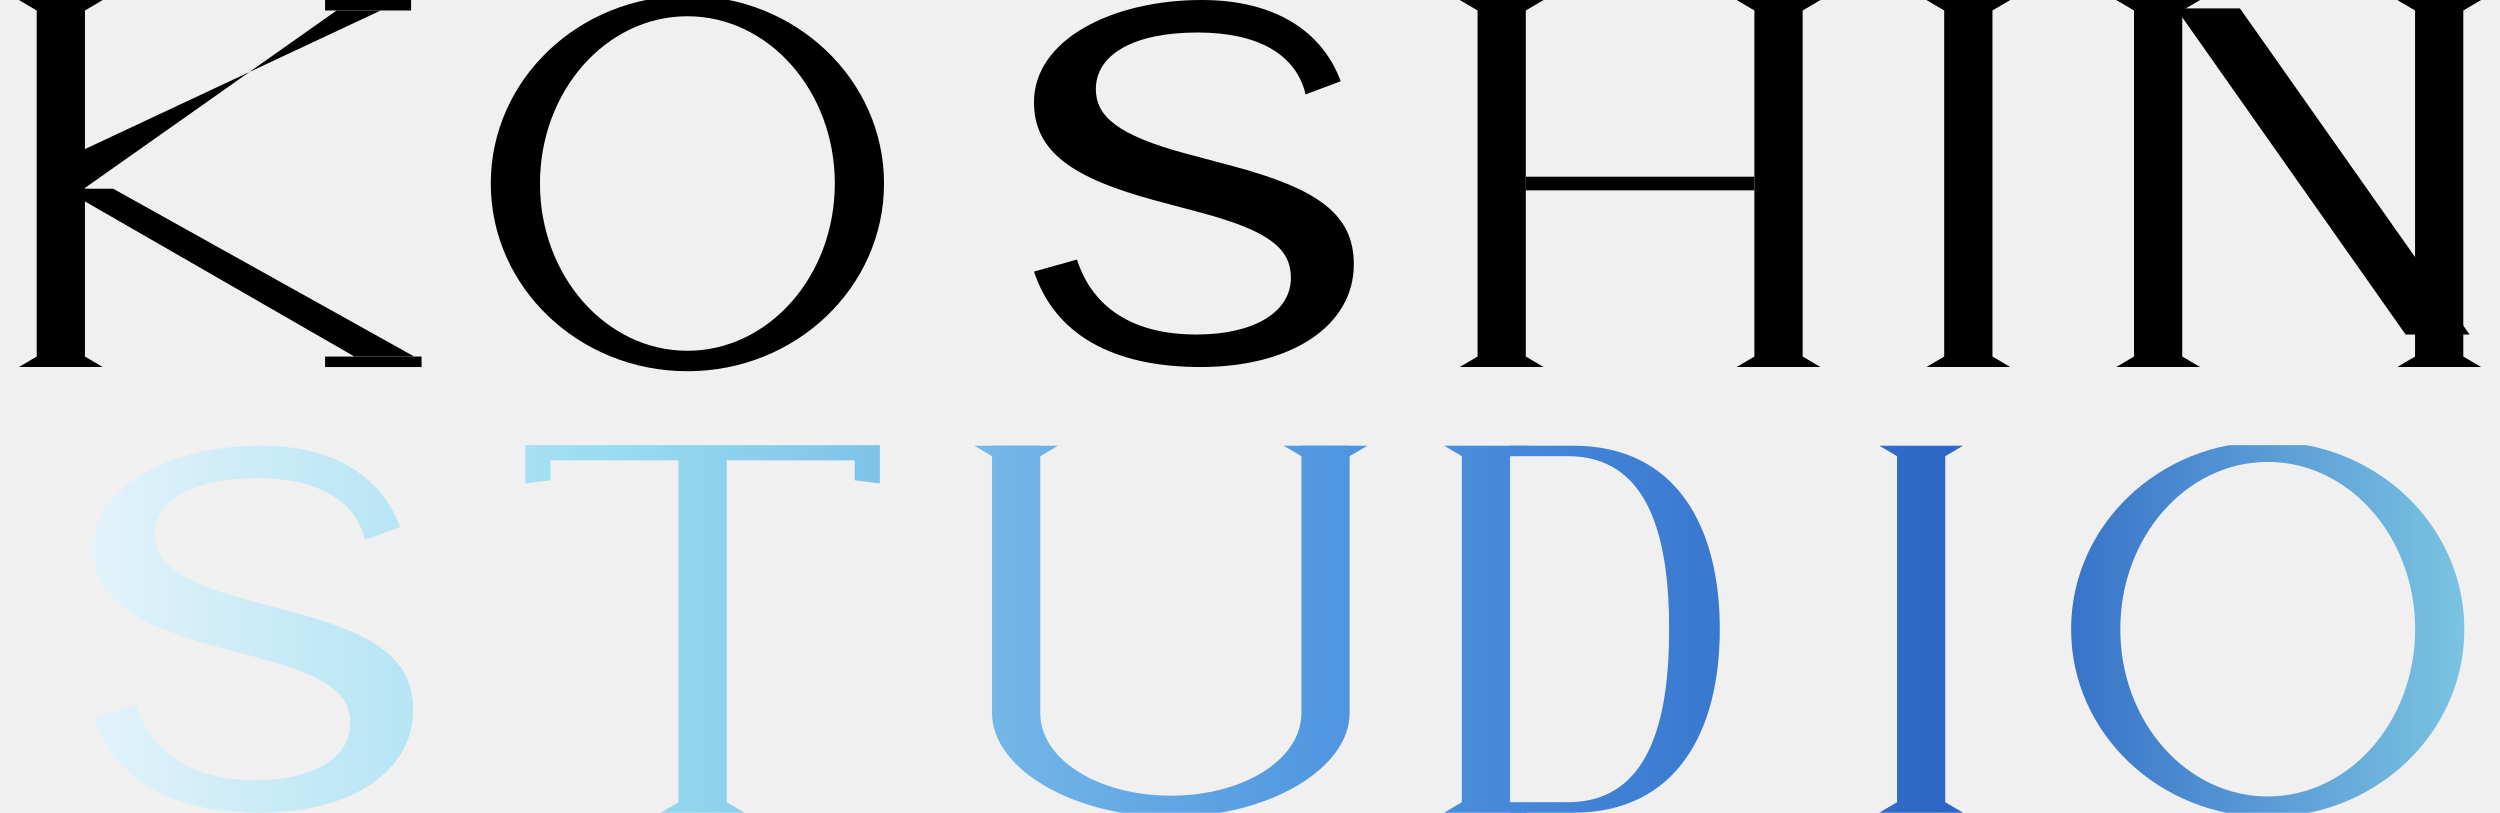
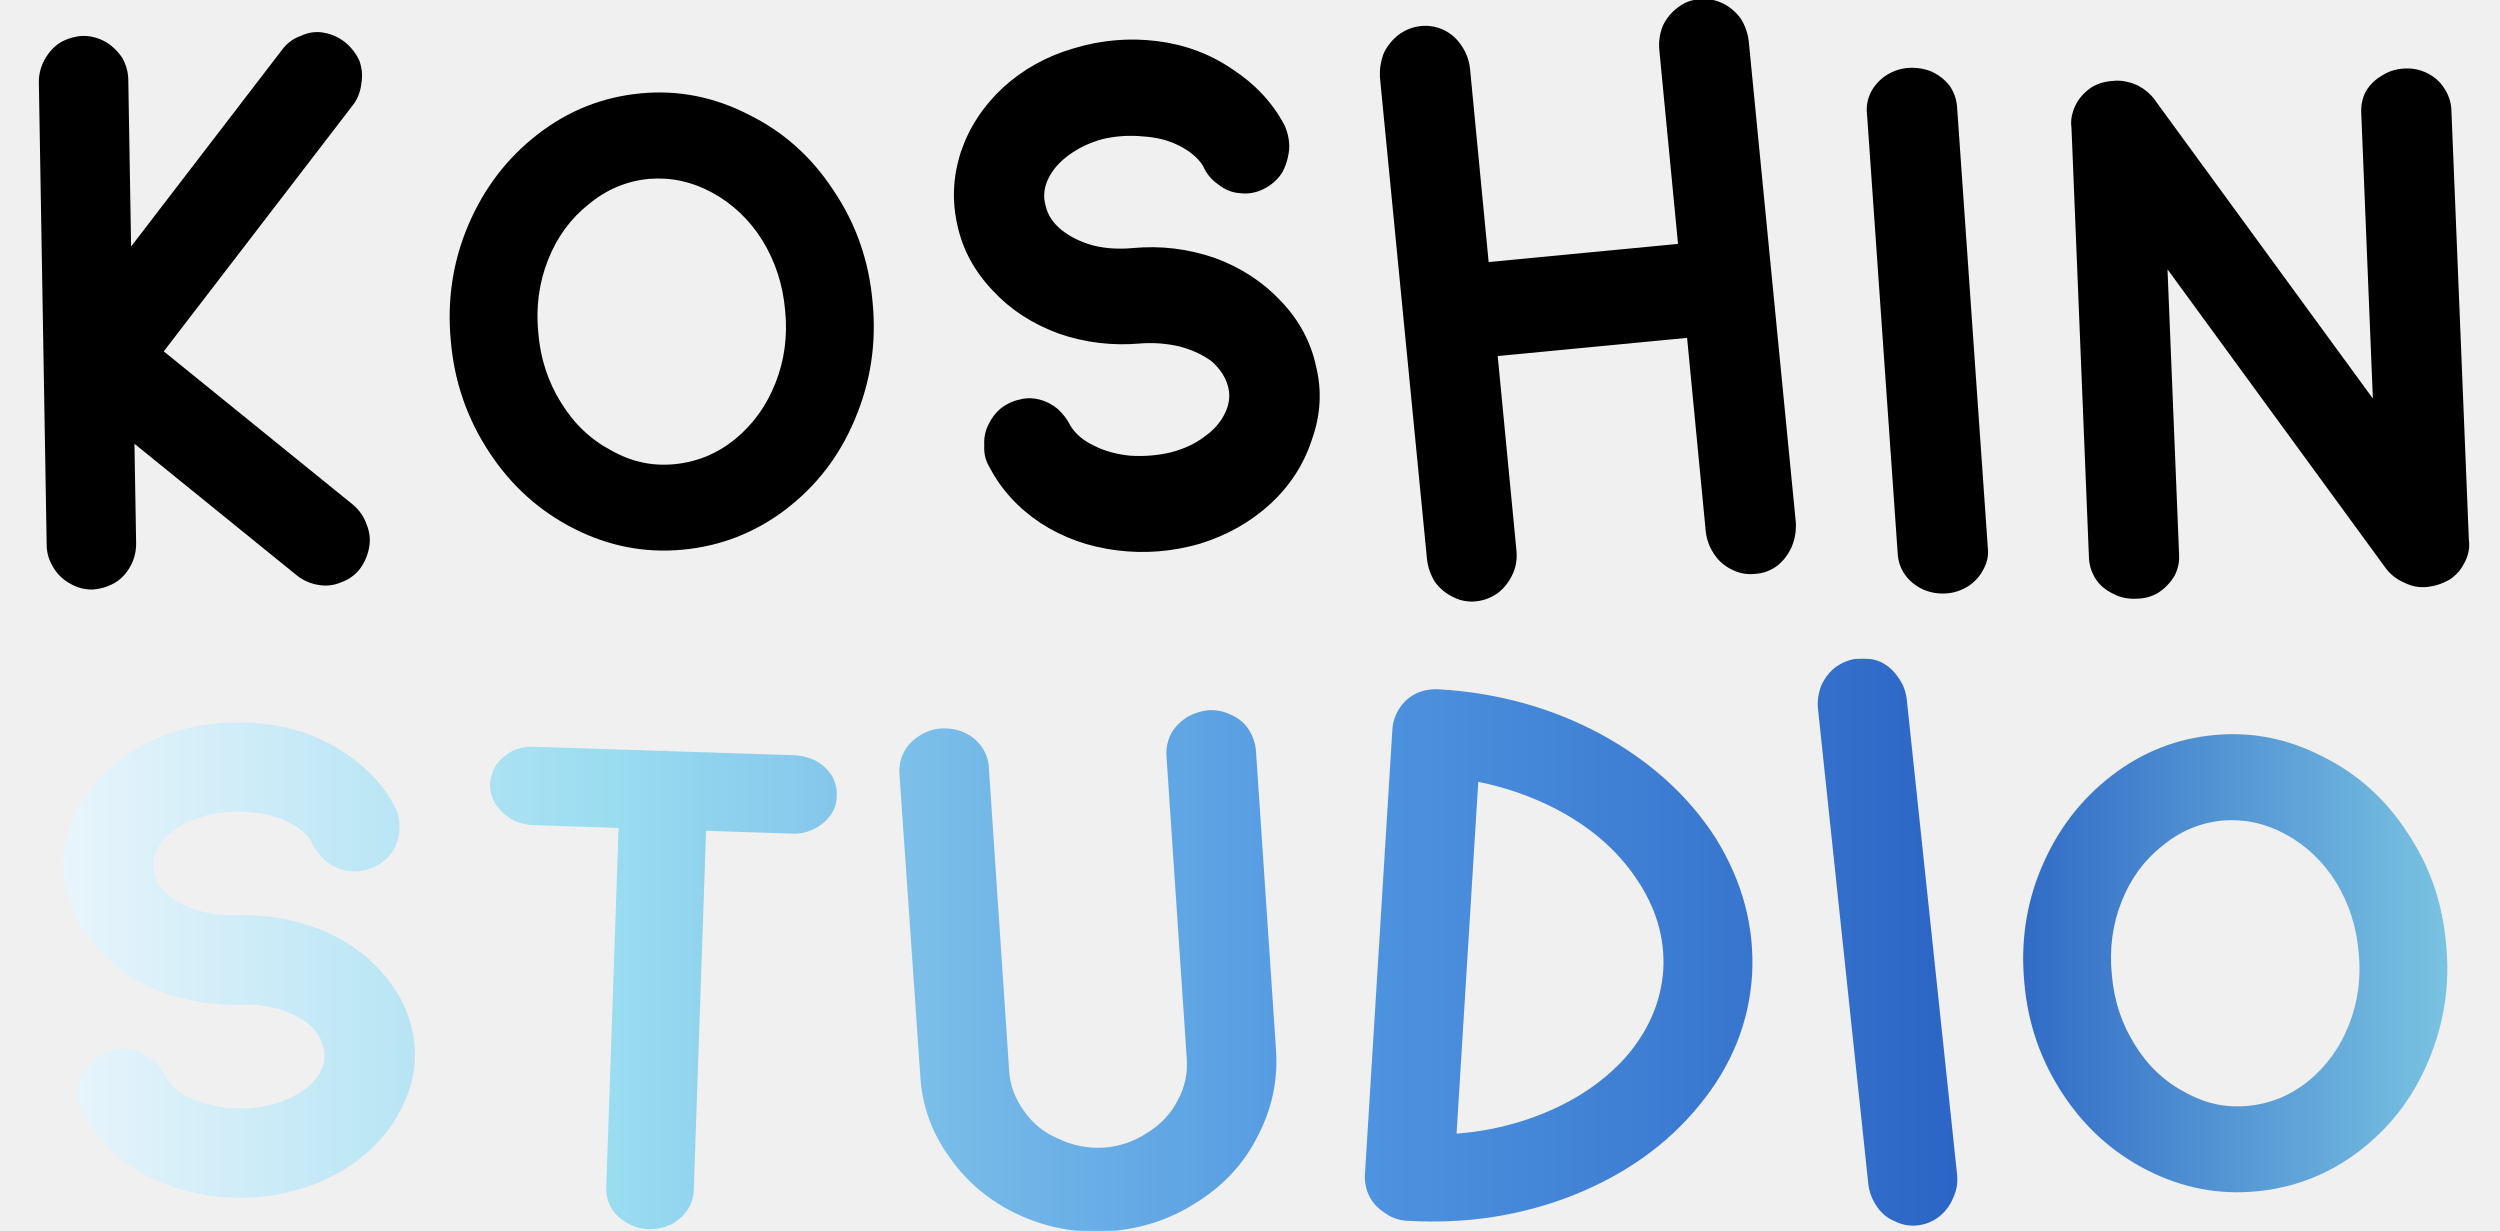
- <svg xmlns="http://www.w3.org/2000/svg" class="ks-logo" viewBox="0 0 4768 1550" role="img" aria-label="Koshin Studio" preserveAspectRatio="xMidYMid meet">
+ <svg xmlns="http://www.w3.org/2000/svg" class="ks-logo" viewBox="0 0 3829 1885" role="img" aria-label="Koshin Studio" preserveAspectRatio="xMidYMid meet">
  <defs>
-     <linearGradient id="ksGrad" gradientUnits="userSpaceOnUse" x1="28.0" y1="0" x2="4740.0" y2="0">
+     <linearGradient id="ksGrad" gradientUnits="userSpaceOnUse" x1="42" y1="0" x2="3787" y2="0">
      <stop offset="0%" stop-color="#eef6fc" />
      <stop offset="24%" stop-color="#9adcf0" />
      <stop offset="54%" stop-color="#4f95e0" />
      <stop offset="80%" stop-color="#2a63c4" />
      <stop offset="100%" stop-color="#7ec8e3" />
    </linearGradient>
-     <mask id="ksM0" maskUnits="userSpaceOnUse" x="0" y="0" width="4768" height="1550">
-       <g fill="#fff" transform="translate(0,1550) scale(1,-1)">
-         <g transform="translate(28.0,0)">
-           <path d="M735,545 C700,640 610,700 470,700 C300,700 150,625 150,505 C150,410 225,360 380,318 L470,294 C600,259 640,225 640,170 C640,105 570,62 460,62 C340,62 262,112 232,205 L150,182 C190,62 300,0 468,0 C640,0 760,78 760,196 C760,292 690,340 530,383 L440,407 C310,442 268,478 268,530 C268,596 340,638 462,638 C578,638 650,596 668,520 Z" />
+     <mask id="ksM0" maskUnits="userSpaceOnUse" x="0" y="0" width="3829" height="1884.959">
+       <g fill="#fff" stroke="#fff" stroke-width="3" stroke-linejoin="round" transform="translate(0,1884.959) scale(1,-1)">
+         <g transform="translate(42.0,69.71429)">
+           <path d="M564 574Q570 557 568 540Q566 522 555 508Q543 493 526 487Q509 480 492 483Q474 485 459 497Q445 508 438 524Q428 543 403 556Q380 568 349 572Q318 576 288 571Q257 565 233 551Q210 538 199 518Q188 499 193 479Q196 459 215 443Q234 428 262 419Q290 411 322 412Q340 412 355 404Q372 395 381 381Q391 365 392 347Q392 329 384 314Q375 298 359 288Q344 279 326 278Q261 276 202 299Q144 322 107 365Q68 408 59 459Q49 512 71 562Q94 613 141 649Q189 686 252 700Q315 713 378 703Q442 692 491 657Q540 623 564 574ZM322 412Q386 414 446 391Q504 368 542 325Q580 282 589 231Q599 178 576 128Q554 77 507 41Q459 4 396 -10Q333 -24 270 -13Q206 -2 156 32Q108 67 84 116Q78 130 79 145Q80 161 87 174Q95 187 108 195Q121 204 136 206Q151 209 166 204Q180 200 192 190Q203 180 210 166Q220 147 245 134Q269 122 299 118Q330 114 361 119Q392 125 414 138Q438 152 449 171Q460 191 455 210Q451 230 433 247Q414 262 386 271Q357 279 326 278Q308 278 292 286Q276 294 267 310Q257 325 257 343Q256 361 265 377Q273 392 288 402Q304 411 322 412Z" />
        </g>
      </g>
    </mask>
-     <mask id="ksM1" maskUnits="userSpaceOnUse" x="0" y="0" width="4768" height="1550">
-       <g fill="#fff" transform="translate(0,1550) scale(1,-1)">
-         <g transform="translate(954.0,0)">
-           <path d="M340,674 L432,674 L432,20 L340,20 Z M306,0 L466,0 L432,20 L340,20 Z" />
-           <path d="M48,701.95 L724,701.95 L724,672.05 L48,672.05 Z" />
-           <path d="M48,674 L96,674 L96,634 L48,628 Z" />
-           <path d="M676,674 L724,674 L724,628 L676,634 Z" />
+     <mask id="ksM1" maskUnits="userSpaceOnUse" x="0" y="0" width="3829" height="1884.959">
+       <g fill="#fff" stroke="#fff" stroke-width="3" stroke-linejoin="round" transform="translate(0,1884.959) scale(1,-1)">
+         <g transform="translate(710.0,69.71429)">
+           <path d="M110 670 507 657Q525 656 540 648Q554 640 563 626Q571 612 570 596Q570 580 561 568Q551 554 536 547Q521 539 503 540L106 553Q88 554 74 562Q59 571 50 585Q42 598 42 614Q43 630 52 644Q61 656 76 664Q92 671 110 670ZM220 -5 241 607Q242 623 251 637Q260 650 276 657Q291 664 308 664Q326 663 341 655Q356 646 364 633Q372 619 372 603L351 -9Q350 -25 341 -38Q332 -51 317 -59Q301 -66 284 -66Q266 -65 252 -57Q236 -48 228 -35Q220 -21 220 -5Z" />
        </g>
      </g>
    </mask>
-     <mask id="ksM2" maskUnits="userSpaceOnUse" x="0" y="0" width="4768" height="1550">
-       <g fill="#fff" transform="translate(0,1550) scale(1,-1)">
-         <g transform="translate(1822.0,0)">
-           <path d="M70,700 L162,700 L162,190 L70,190 Z M660,700 L752,700 L752,190 L660,190 Z M70,190 C70,85.063 222.666,-8 411.0,-8 C599.334,-8 752,85.063 752,190 L660,190 C660,100.859 548.523,32.5 411.0,32.5 C273.477,32.5 162,100.859 162,190 Z" />
-           <path d="M36,700 L196,700 L162,680 L70,680 Z" />
-           <path d="M626,700 L786,700 L752,680 L660,680 Z" />
+     <mask id="ksM2" maskUnits="userSpaceOnUse" x="0" y="0" width="3829" height="1884.959">
+       <g fill="#fff" stroke="#fff" stroke-width="3" stroke-linejoin="round" transform="translate(0,1884.959) scale(1,-1)">
+         <g transform="translate(1342.0,69.71429)">
+           <path d="M171 640 202 177 69 168 37 631Q36 648 44 663Q52 678 67 687Q82 697 100 698Q118 699 134 692Q150 685 160 671Q170 657 171 640ZM580 667 611 205 477 196 446 658Q445 675 453 691Q461 705 476 715Q491 724 509 726Q527 727 543 719Q559 712 568 699Q578 684 580 667ZM69 168 202 176Q204 142 225 113Q245 84 278 70Q311 54 349 56Q386 59 416 79Q447 98 463 129Q480 160 477 195L611 204Q615 136 582 74Q551 13 490 -25Q430 -64 356 -69Q284 -74 219 -44Q154 -14 114 43Q73 99 69 168Z" />
        </g>
      </g>
    </mask>
-     <mask id="ksM3" maskUnits="userSpaceOnUse" x="0" y="0" width="4768" height="1550">
-       <g fill="#fff" transform="translate(0,1550) scale(1,-1)">
-         <g transform="translate(2718.0,0)">
-           <path d="M36,700 L196,700 L162,680 L70,680 Z M70,680 L162,680 L162,20 L70,20 Z M36,0 L196,0 L162,20 L70,20 Z" />
-           <path d="M162,700 L282,700 C480.828,700 562,543.305 562,350.0 C562,156.695 480.828,0 282,0 L162,0 L162,20 L272,20 C425.098,20 465.4,171.055 465.4,350.0 C465.4,528.945 425.098,680 272,680 L162,680 Z" />
+     <mask id="ksM3" maskUnits="userSpaceOnUse" x="0" y="0" width="3829" height="1884.959">
+       <g fill="#fff" stroke="#fff" stroke-width="3" stroke-linejoin="round" transform="translate(0,1884.959) scale(1,-1)">
+         <g transform="translate(2044.0,69.71429)">
+           <path d="M48 16 90 697Q91 715 101 730Q110 744 126 752Q142 759 160 758Q178 757 193 748Q208 738 216 723Q224 707 223 689L181 8Q180 -9 171 -23Q161 -38 145 -46Q129 -54 111 -53Q93 -52 79 -42Q63 -32 55 -17Q47 -1 48 16ZM160 758Q295 750 408 689Q521 627 583 530Q644 431 638 322Q631 213 558 124Q485 34 365 -14Q246 -61 111 -53L119 77Q218 71 306 103Q393 135 447 195Q500 256 505 330Q509 404 463 471Q418 538 335 580Q251 622 152 628Z" />
        </g>
      </g>
    </mask>
-     <mask id="ksM4" maskUnits="userSpaceOnUse" x="0" y="0" width="4768" height="1550">
-       <g fill="#fff" transform="translate(0,1550) scale(1,-1)">
-         <g transform="translate(3514.0,0)">
-           <path d="M70,700 L230,700 L196,680 L104,680 Z M104,680 L196,680 L196,20 L104,20 Z M70,0 L230,0 L196,20 L104,20 Z" />
+     <mask id="ksM4" maskUnits="userSpaceOnUse" x="0" y="0" width="3829" height="1884.959">
+       <g fill="#fff" stroke="#fff" stroke-width="3" stroke-linejoin="round" transform="translate(0,1884.959) scale(1,-1)">
+         <g transform="translate(2757.0,69.71429)">
+           <path d="M106 2 29 729Q27 747 34 765Q42 782 55 792Q70 803 88 805Q106 807 123 800Q139 792 149 777Q160 762 162 743L239 16Q241 -2 233 -19Q226 -36 212 -47Q198 -58 180 -60Q162 -62 146 -54Q129 -47 119 -32Q108 -16 106 2Z" />
        </g>
      </g>
    </mask>
-     <mask id="ksM5" maskUnits="userSpaceOnUse" x="0" y="0" width="4768" height="1550">
-       <g fill="#fff" transform="translate(0,1550) scale(1,-1)">
-         <g transform="translate(3910.0,0)">
-           <path d="M415,708.0 C622.112,708.0 790,547.723 790,350.0 C790,152.277 622.112,-8.0 415,-8.0 C207.887,-8.0 40,152.277 40,350.0 C40,547.723 207.887,708.0 415,708.0 Z M415,669.0 C259.715,669.0 133.84,526.184 133.84,350.0 C133.84,173.816 259.715,31.0 415,31.0 C570.285,31.0 696.16,173.816 696.16,350.0 C696.16,526.184 570.285,669.0 415,669.0 Z" />
+     <mask id="ksM5" maskUnits="userSpaceOnUse" x="0" y="0" width="3829" height="1884.959">
+       <g fill="#fff" stroke="#fff" stroke-width="3" stroke-linejoin="round" transform="translate(0,1884.959) scale(1,-1)">
+         <g transform="translate(3061.0,69.71429)">
+           <path d="M684 369Q693 276 657 191Q622 107 551 53Q481 0 394 -8Q308 -16 229 24Q150 64 100 140Q49 217 41 310Q32 404 68 488Q104 572 174 626Q244 680 331 688Q417 696 496 655Q575 616 625 539Q676 463 684 369ZM553 357Q548 416 518 465Q488 513 440 539Q394 564 343 560Q291 555 250 521Q208 488 187 435Q166 382 172 322Q177 263 207 215Q237 166 285 141Q331 115 382 120Q434 125 475 158Q517 192 538 245Q559 298 553 357Z" />
        </g>
      </g>
    </mask>
  </defs>
-   <g class="ks-l1" fill="currentColor" transform="translate(0,1550) scale(1,-1)">
-     <g transform="translate(0.0,850)">
-       <g class="ks-ch" transform="translate(0,0)">
-         <path d="M36,700 L196,700 L162,680 L70,680 Z M70,680 L162,680 L162,20 L70,20 Z M36,0 L196,0 L162,20 L70,20 Z" />
-         <path d="M120,396.0 L726,680 L642,680 L120,312.0 Z" />
-         <path d="M120,340.0 L216,340.0 L790,20 L676,20 Z" />
-         <path d="M620,700 L784,700 L784,680 L620,680 Z" />
-         <path d="M620,0 L804,0 L804,20 L620,20 Z" />
+   <g class="ks-l1" fill="currentColor" stroke="currentColor" stroke-width="3" stroke-linejoin="round" transform="translate(0,1885) scale(1,-1)">
+     <g transform="translate(0.0,1052.559)">
+       <g transform="translate(0,0)">
+         <g class="ks-ch" data-box="61 51 504 851">
+           <path d="M73 -2 61 707Q61 725 70 741Q79 757 93 766Q109 775 127 776Q145 776 161 767Q176 758 186 743Q195 727 195 709L207 0Q207 -18 199 -33Q190 -50 175 -59Q159 -68 141 -69Q123 -69 108 -60Q92 -51 83 -36Q73 -20 73 -2ZM103 325 433 755Q444 770 461 776Q478 784 495 781Q513 778 527 767Q541 756 549 739Q555 722 552 705Q550 686 539 672L208 241Q197 227 180 221Q164 213 146 216Q128 219 114 230Q100 241 94 258Q86 275 89 292Q92 310 103 325ZM197 336 540 58Q554 46 560 29Q567 12 564 -5Q561 -23 550 -38Q539 -52 522 -58Q506 -65 488 -62Q470 -59 456 -48L113 230Q100 242 93 259Q86 276 89 293Q92 311 104 326Q114 340 131 346Q148 353 165 350Q183 347 197 336Z" />
+         </g>
      </g>
-       <g class="ks-ch" transform="translate(896,0)">
-         <path d="M415,708.0 C622.112,708.0 790,547.723 790,350.0 C790,152.277 622.112,-8.0 415,-8.0 C207.887,-8.0 40,152.277 40,350.0 C40,547.723 207.887,708.0 415,708.0 Z M415,669.0 C259.715,669.0 133.84,526.184 133.84,350.0 C133.84,173.816 259.715,31.0 415,31.0 C570.285,31.0 696.16,173.816 696.16,350.0 C696.16,526.184 570.285,669.0 415,669.0 Z" />
+       <g transform="translate(651,0)">
+         <g class="ks-ch" data-box="690 143 647 699">
+           <path d="M684 369Q693 276 657 191Q622 107 551 53Q481 0 394 -8Q308 -16 229 24Q150 64 100 140Q49 217 41 310Q32 404 68 488Q104 572 174 626Q244 680 331 688Q417 696 496 655Q575 616 625 539Q676 463 684 369ZM553 357Q548 416 518 465Q488 513 440 539Q394 564 343 560Q291 555 250 521Q208 488 187 435Q166 382 172 322Q177 263 207 215Q237 166 285 141Q331 115 382 120Q434 125 475 158Q517 192 538 245Q559 298 553 357Z" />
+         </g>
      </g>
-       <g class="ks-ch" transform="translate(1822,0)">
-         <path d="M735,545 C700,640 610,700 470,700 C300,700 150,625 150,505 C150,410 225,360 380,318 L470,294 C600,259 640,225 640,170 C640,105 570,62 460,62 C340,62 262,112 232,205 L150,182 C190,62 300,0 468,0 C640,0 760,78 760,196 C760,292 690,340 530,383 L440,407 C310,442 268,478 268,530 C268,596 340,638 462,638 C578,638 650,596 668,520 Z" />
+       <g transform="translate(1417,0)">
+         <g class="ks-ch" data-box="1463 62 557 782">
+           <path d="M549 640Q557 622 556 604Q554 584 545 568Q534 552 517 544Q501 536 483 538Q465 539 450 551Q434 562 427 579Q415 598 389 611Q365 623 334 625Q302 628 272 621Q242 613 219 596Q197 580 187 559Q177 538 183 517Q188 495 208 479Q228 463 257 455Q285 448 318 451Q336 453 352 445Q369 436 379 421Q390 405 392 386Q393 366 386 349Q378 331 363 320Q349 309 331 308Q265 302 205 323Q145 345 105 388Q63 432 51 487Q38 543 56 599Q75 655 120 697Q166 739 228 757Q291 776 355 768Q419 760 470 725Q522 691 549 640ZM318 451Q382 457 443 436Q503 414 544 370Q585 327 597 272Q611 216 591 160Q573 104 528 62Q482 20 420 1Q357 -17 294 -9Q229 -1 177 33Q126 67 99 119Q91 133 92 150Q91 167 98 181Q105 196 117 206Q130 216 145 219Q159 223 175 219Q190 215 202 205Q214 194 221 180Q233 160 259 148Q283 136 314 133Q346 131 376 138Q407 146 428 162Q451 178 461 200Q471 221 465 242Q459 263 440 280Q420 295 391 303Q362 310 331 308Q313 306 295 314Q279 322 269 339Q258 354 257 373Q255 392 262 410Q270 427 284 438Q299 449 318 451Z" />
+         </g>
      </g>
-       <g class="ks-ch" transform="translate(2748,0)">
-         <path d="M36,700 L196,700 L162,680 L70,680 Z M70,680 L162,680 L162,20 L70,20 Z M36,0 L196,0 L162,20 L70,20 Z" />
-         <path d="M564,700 L724,700 L690,680 L598,680 Z M598,680 L690,680 L690,20 L598,20 Z M564,0 L724,0 L690,20 L598,20 Z" />
-         <path d="M162,363.0 L598,363.0 L598,337.0 L162,337.0 Z" />
+       <g transform="translate(2085,0)">
+         <g class="ks-ch" data-box="2115 -0 634 920">
+           <path d="M102 -23 30 714Q29 733 36 751Q44 767 58 778Q73 789 91 791Q109 793 126 785Q142 777 152 762Q163 746 165 727L236 -10Q238 -29 231 -45Q223 -63 209 -74Q194 -85 176 -87Q158 -89 142 -81Q125 -73 114 -58Q104 -42 102 -23ZM529 19 458 755Q456 774 463 792Q471 809 486 820Q500 831 518 832Q536 834 553 826Q569 818 580 803Q590 787 592 768L664 32Q665 13 658 -4Q650 -22 636 -33Q621 -44 603 -45Q585 -47 569 -39Q552 -31 542 -16Q531 0 529 19ZM127 423 554 464Q572 466 589 458Q605 450 615 435Q626 419 628 400Q630 381 622 364Q615 347 601 336Q586 325 567 323L140 282Q122 280 106 288Q89 296 79 312Q68 327 66 346Q64 365 72 382Q79 399 93 410Q108 421 127 423Z" />
+         </g>
      </g>
-       <g class="ks-ch" transform="translate(3604,0)">
-         <path d="M70,700 L230,700 L196,680 L104,680 Z M104,680 L196,680 L196,20 L104,20 Z M70,0 L230,0 L196,20 L104,20 Z" />
+       <g transform="translate(2818,0)">
+         <g class="ks-ch" data-box="2861 105 183 802">
+           <path d="M90 -15 43 658Q41 675 49 691Q57 706 72 716Q88 726 106 727Q124 728 141 721Q157 713 167 700Q177 685 178 668L225 -6Q227 -23 219 -38Q211 -54 196 -64Q180 -74 162 -75Q144 -76 128 -69Q111 -61 101 -47Q91 -33 90 -15Z" />
+         </g>
      </g>
-       <g class="ks-ch" transform="translate(4000,0)">
-         <path d="M36,700 L196,700 L162,680 L70,680 Z M70,680 L162,680 L162,20 L70,20 Z M36,0 L196,0 L162,20 L70,20 Z" />
-         <path d="M572,700 L732,700 L698,680 L606,680 Z M606,680 L698,680 L698,20 L606,20 Z M572,0 L732,0 L698,20 L606,20 Z" />
-         <path d="M150,684 L272,684 L710,62 L588,62 Z" />
+       <g transform="translate(3122,0)">
+         <g class="ks-ch" data-box="3174 106 607 809">
+           <path d="M79 -23 52 641Q51 658 60 674Q68 688 83 698Q99 707 117 707Q135 708 152 700Q167 692 177 679Q186 664 187 647L214 -17Q215 -34 207 -49Q198 -64 183 -74Q168 -83 150 -83Q131 -84 116 -76Q99 -68 90 -55Q80 -40 79 -23ZM523 -4 496 659Q495 677 503 692Q512 707 528 716Q542 725 561 726Q579 727 595 719Q611 711 620 697Q630 682 631 665L658 1Q659 -16 650 -31Q642 -46 627 -55Q611 -64 593 -65Q575 -66 560 -58Q543 -50 533 -36Q524 -21 523 -4ZM176 680 647 35Q656 20 658 4Q660 -13 651 -29Q644 -44 629 -54Q613 -63 596 -65Q578 -67 562 -59Q545 -52 534 -38L63 607Q54 622 52 638Q50 655 59 671Q66 686 81 696Q97 706 114 707Q132 709 148 701Q165 694 176 680Z" />
+         </g>
      </g>
    </g>
  </g>
  <g class="ks-l2">
-     <g class="ks-ch">
-       <rect x="28.0" y="849" width="830" height="702" fill="url(#ksGrad)" mask="url(#ksM0)" />
+     <g class="ks-ch" data-box="98 1108 536 725">
+       <rect x="22.0" y="1008.8" width="668" height="877.159" fill="url(#ksGrad)" mask="url(#ksM0)" />
    </g>
-     <g class="ks-ch">
-       <rect x="954.0" y="849" width="772" height="702" fill="url(#ksGrad)" mask="url(#ksM1)" />
+     <g class="ks-ch" data-box="752 1145 528 736">
+       <rect x="690.0" y="1008.8" width="632" height="877.159" fill="url(#ksGrad)" mask="url(#ksM1)" />
    </g>
-     <g class="ks-ch">
-       <rect x="1822.0" y="849" width="800" height="702" fill="url(#ksGrad)" mask="url(#ksM2)" />
+     <g class="ks-ch" data-box="1379 1089 575 796">
+       <rect x="1322.0" y="1008.8" width="702" height="877.159" fill="url(#ksGrad)" mask="url(#ksM2)" />
    </g>
-     <g class="ks-ch">
-       <rect x="2718.0" y="849" width="700" height="702" fill="url(#ksGrad)" mask="url(#ksM3)" />
+     <g class="ks-ch" data-box="2092 1057 591 812">
+       <rect x="2024.0" y="1008.8" width="713" height="877.159" fill="url(#ksGrad)" mask="url(#ksM3)" />
    </g>
-     <g class="ks-ch">
-       <rect x="3514.0" y="849" width="300" height="702" fill="url(#ksGrad)" mask="url(#ksM4)" />
+     <g class="ks-ch" data-box="2786 1010 211 866">
+       <rect x="2737.0" y="1008.8" width="304" height="877.159" fill="url(#ksGrad)" mask="url(#ksM4)" />
    </g>
-     <g class="ks-ch">
-       <rect x="3910.0" y="849" width="830" height="702" fill="url(#ksGrad)" mask="url(#ksM5)" />
+     <g class="ks-ch" data-box="3100 1126 647 699">
+       <rect x="3041.0" y="1008.8" width="766" height="877.159" fill="url(#ksGrad)" mask="url(#ksM5)" />
    </g>
  </g>
</svg>
